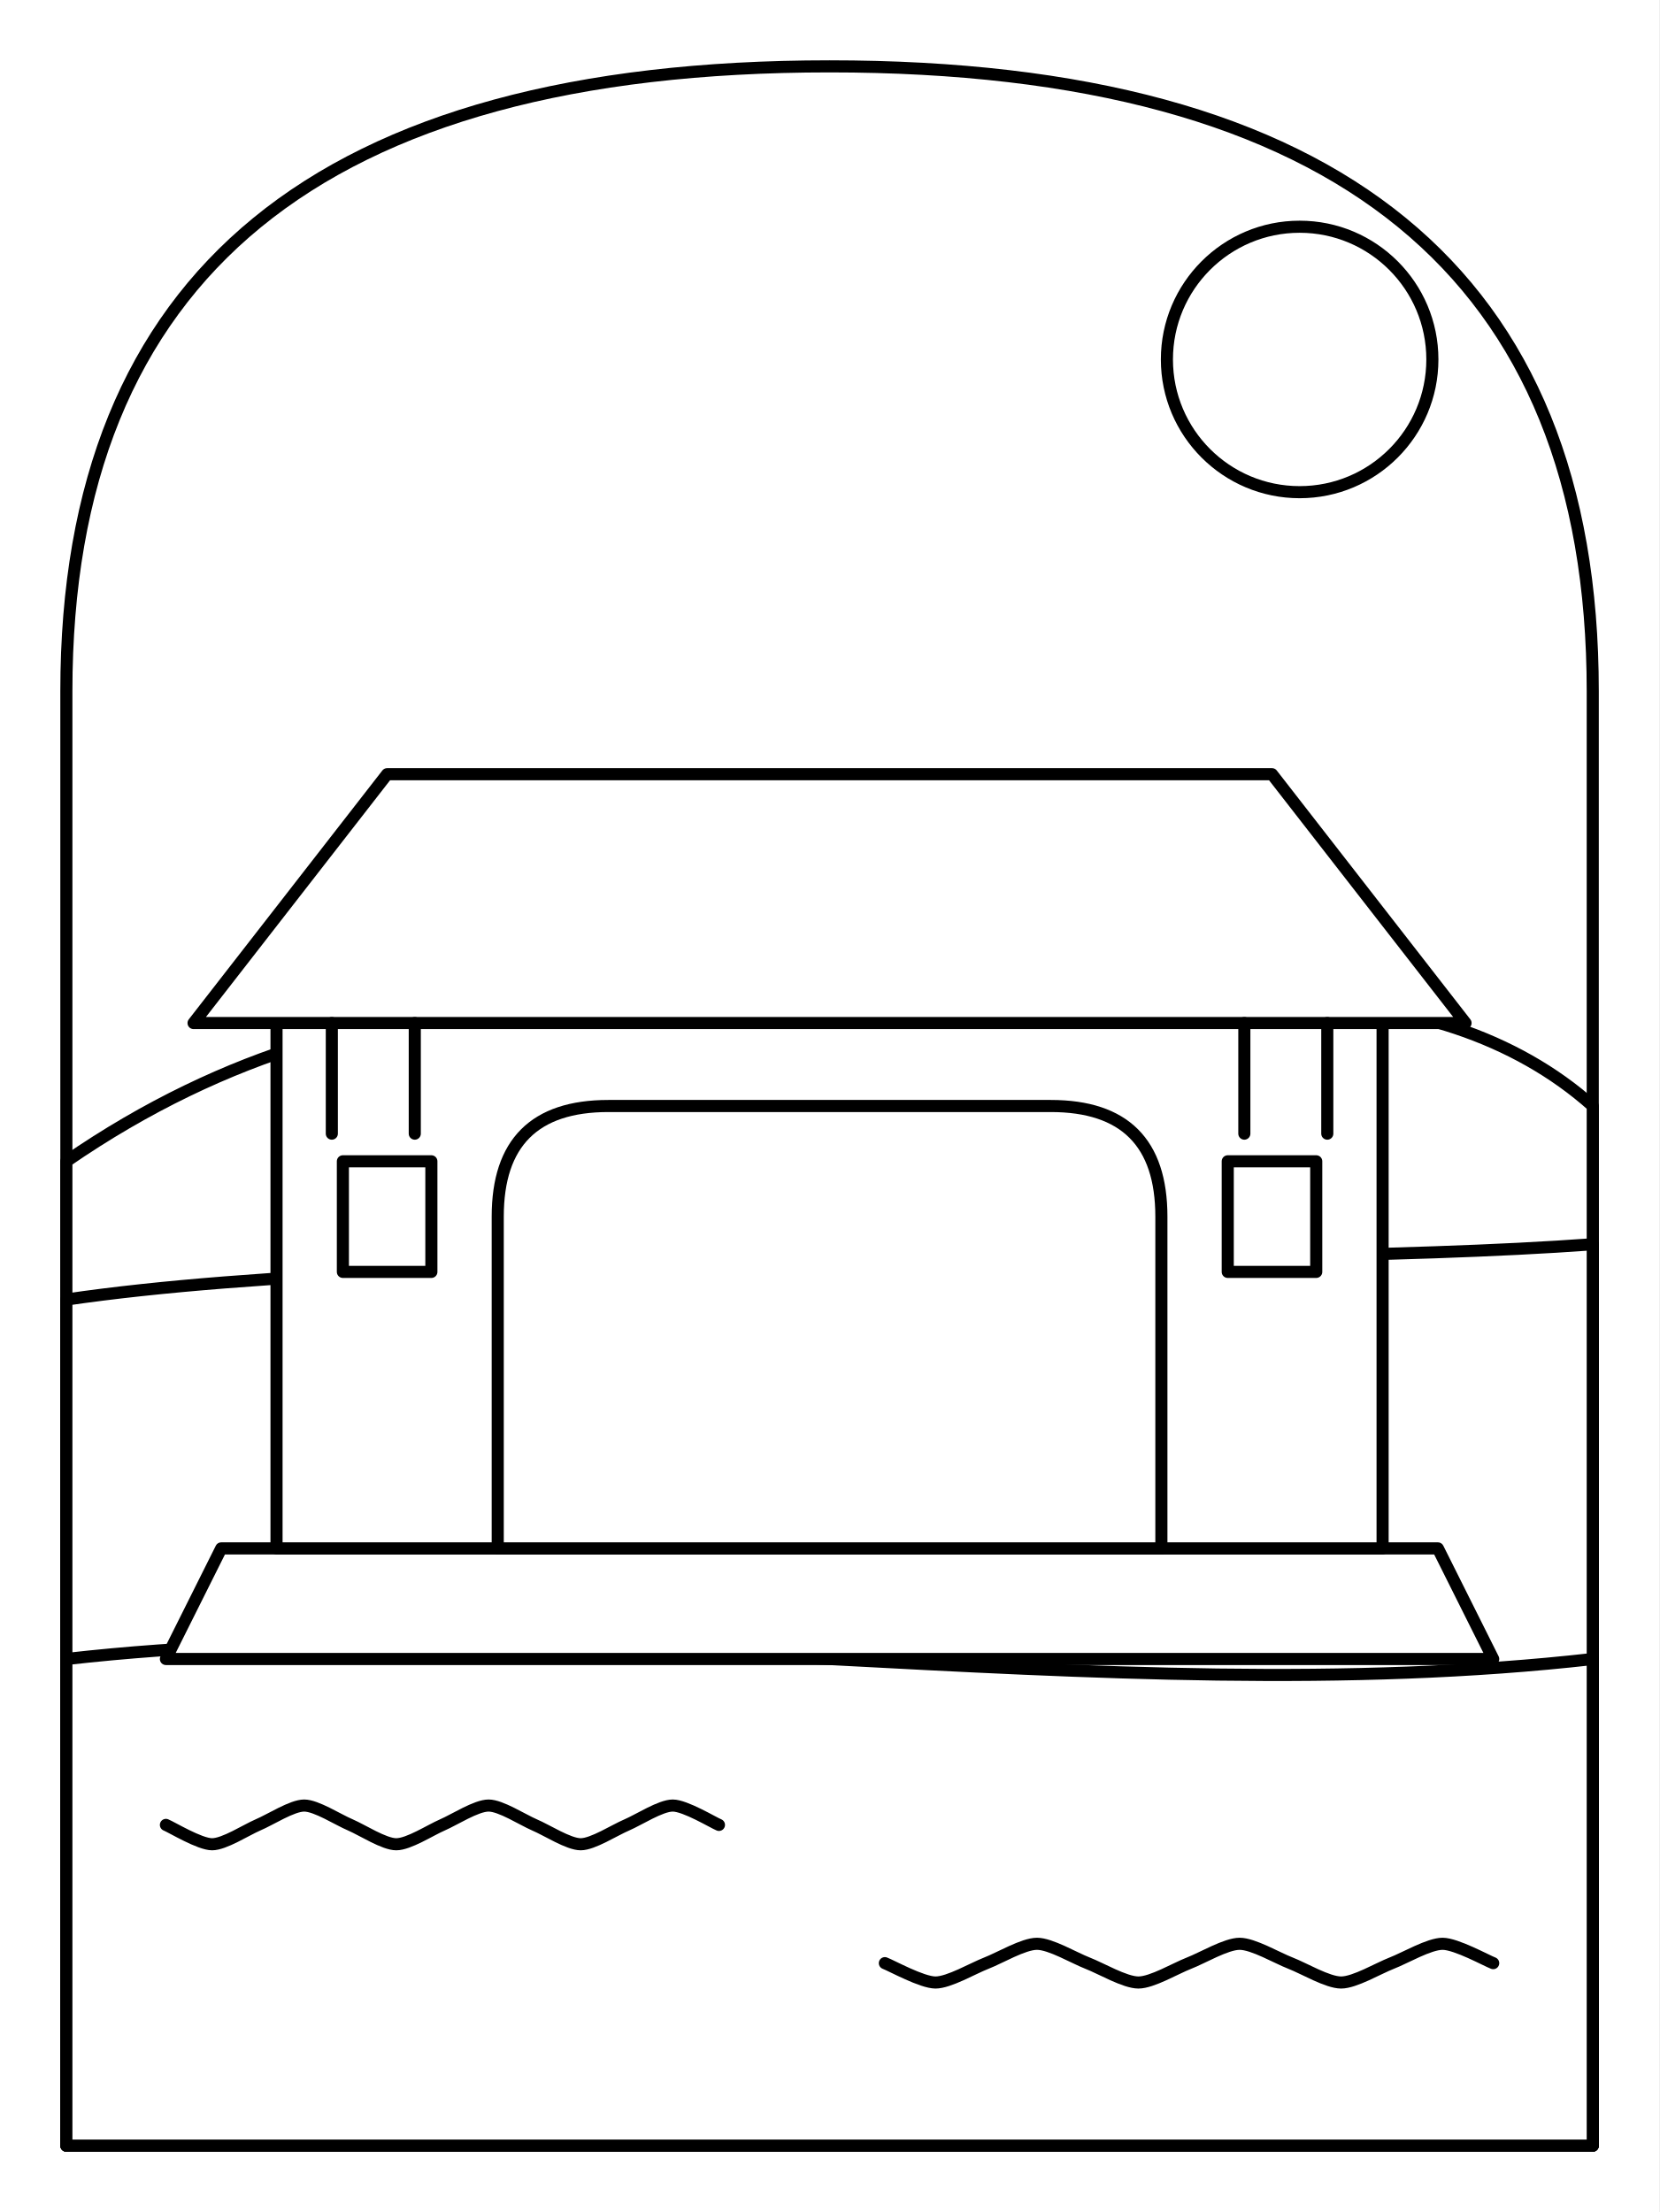
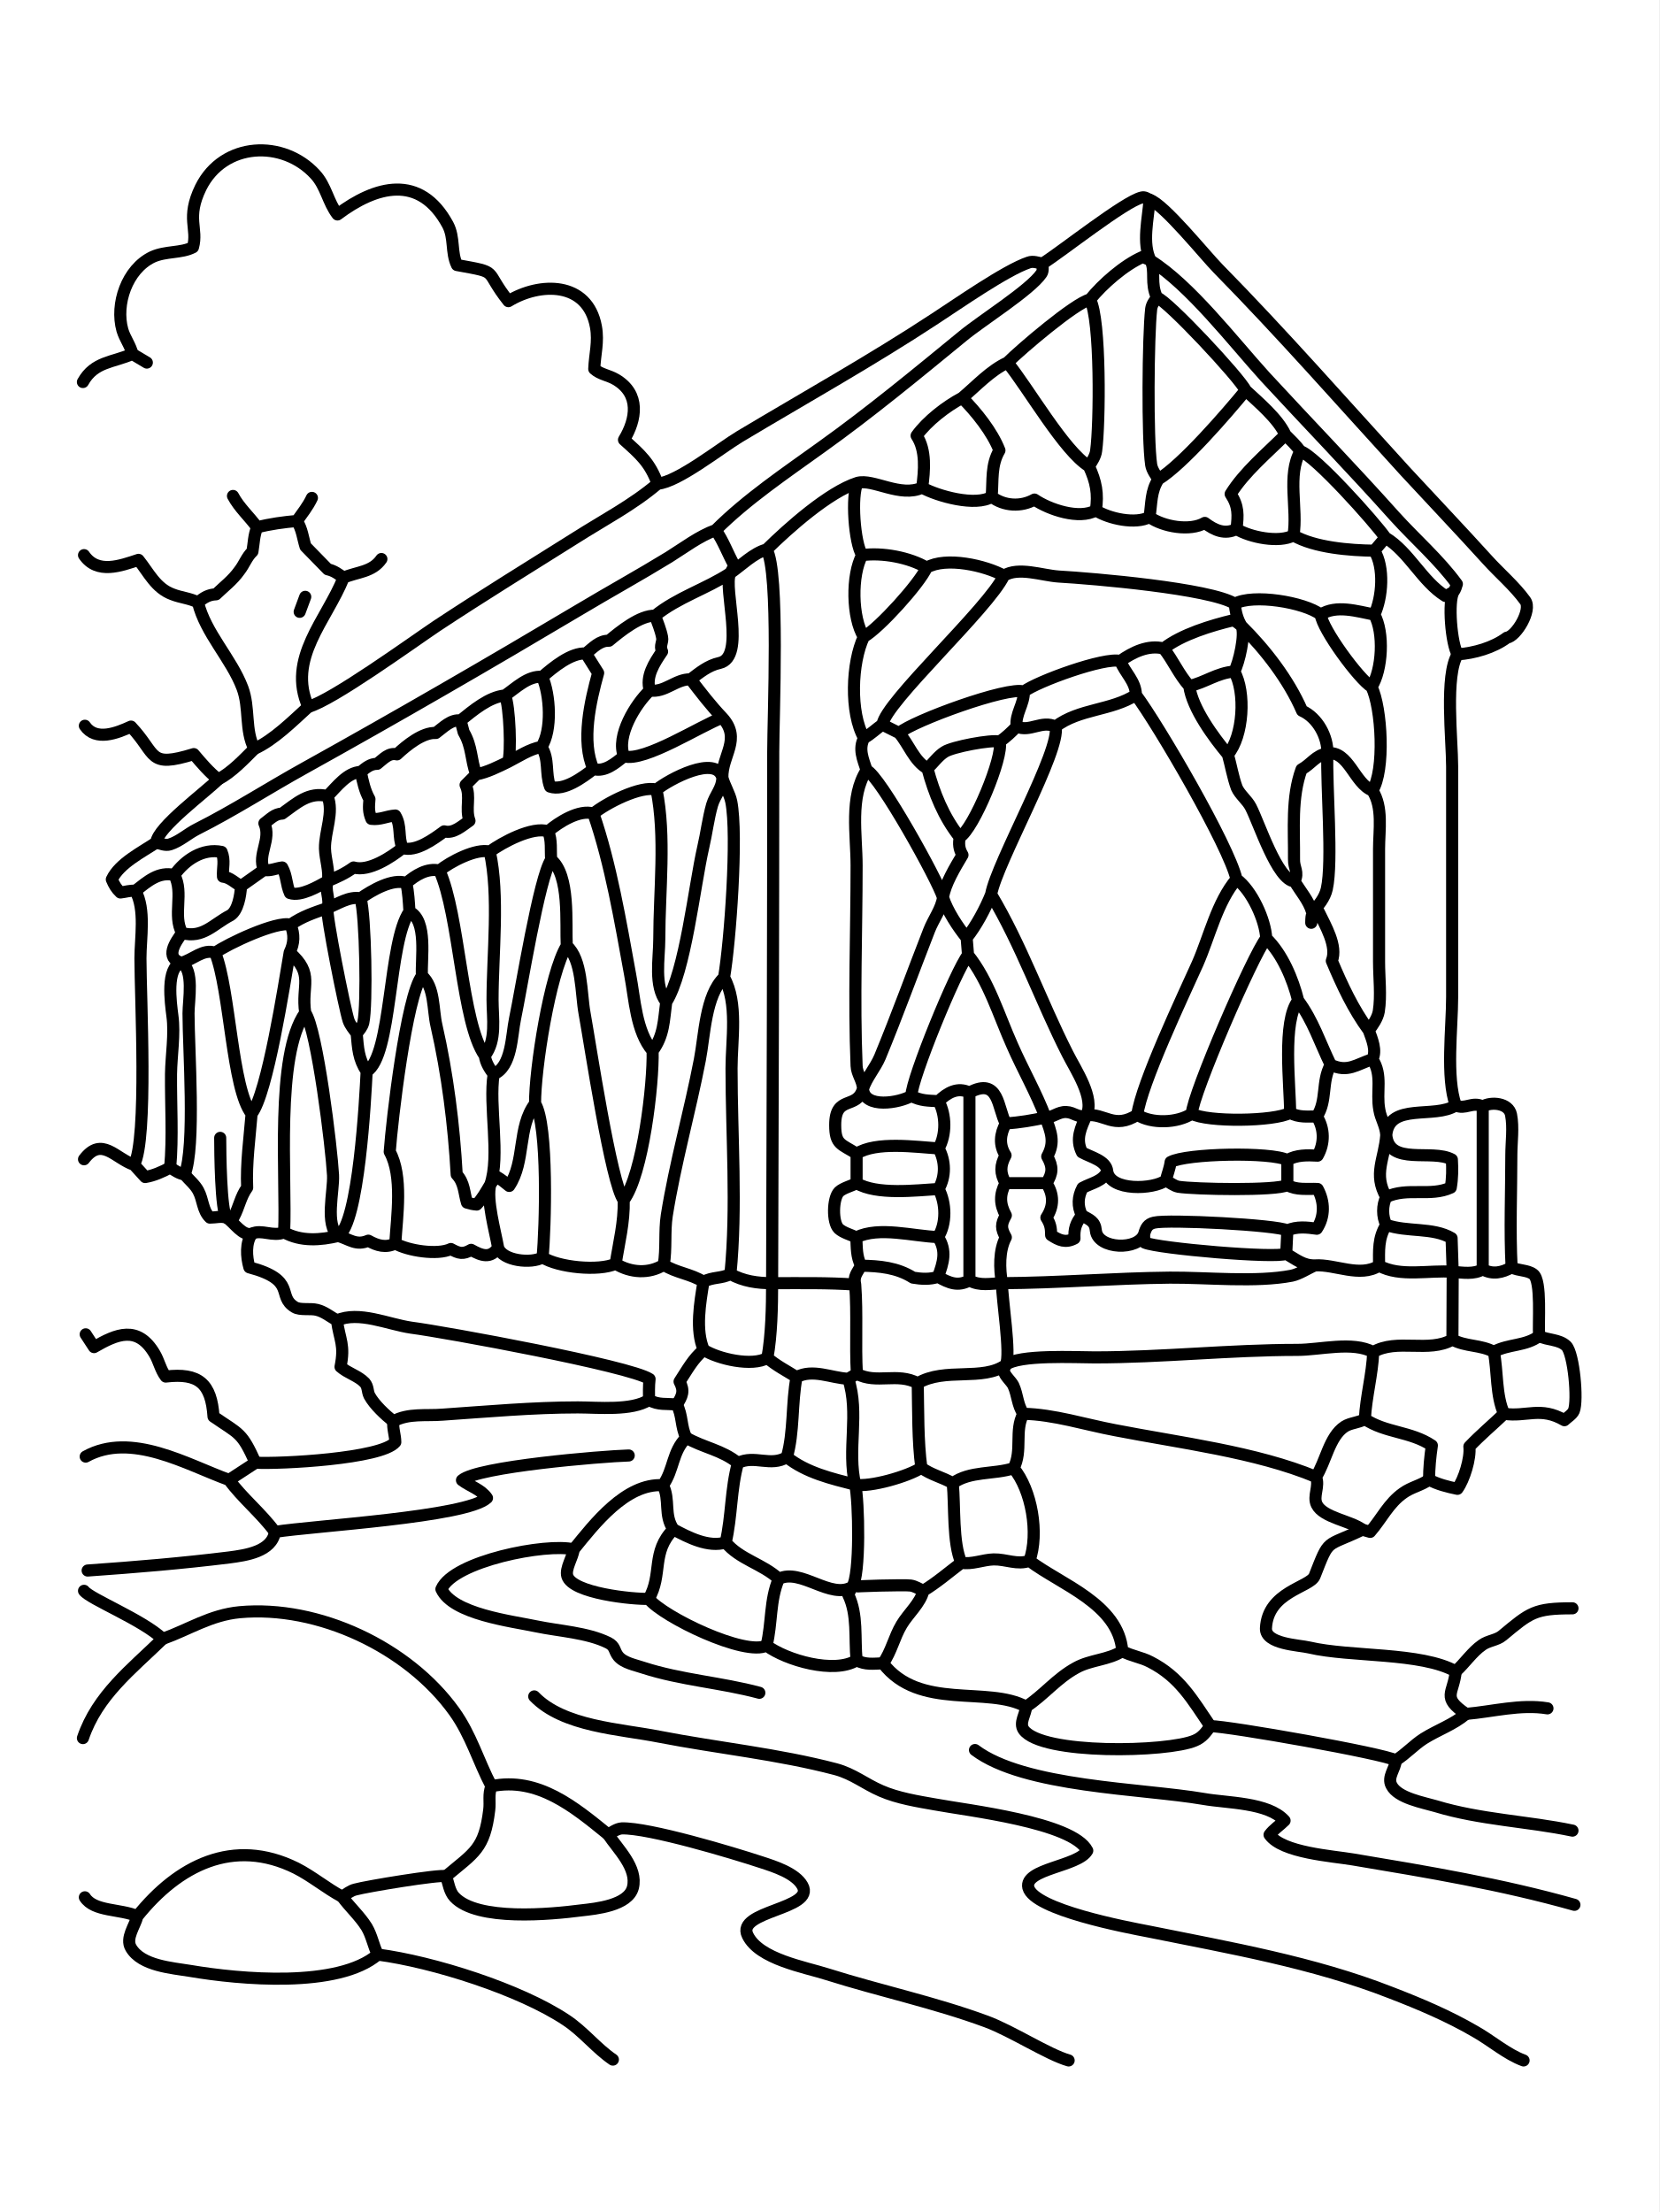
<svg xmlns="http://www.w3.org/2000/svg" version="1.1" viewBox="0 0 600 800" width="5.715in" height="7.62in" role="img" aria-label="The Covered Bridge, a picture to color">
  <rect width="600" height="800" fill="#fff" />
-   <g transform="translate(0 0) scale(1)" fill="#fff" data-bw="white" stroke="#000" stroke-width="4.374" stroke-linecap="round" stroke-linejoin="round">
-     <path d="M24 776 L24 250 C24 99.3 116 24 300 24 C484 24 576 99.3 576 250 L576 776 Z" />
-     <path d="M518 130 C518 156.5 496.5 178 470 178 C443.5 178 422 156.5 422 130 C422 103.5 443.5 82 470 82 C496.5 82 518 103.5 518 130 Z" />
-     <path d="M24 420 C140 340 260 360 330 400 C420 350 520 350 576 400 L576 776 L24 776 Z" />
-     <path d="M24 470 C160 450 440 460 576 450 L576 776 L24 776 Z" />
-     <path d="M24 600 C200 580 400 620 576 600 L576 776 L24 776 Z" />
-     <path fill="none" stroke-width="4.374" d="M60 660 C62.2 660.9 72.2 667 76.7 667 C81.1 667 88.9 661.9 93.3 660 C97.8 658.1 105.6 653 110 653 C114.4 653 122.2 658.1 126.7 660 C131.1 661.9 138.9 667 143.3 667 C147.8 667 155.6 661.9 160 660 C164.4 658.1 172.2 653 176.7 653 C181.1 653 188.9 658.1 193.3 660 C197.8 661.9 205.6 667 210 667 C214.4 667 222.2 661.9 226.7 660 C231.1 658.1 238.9 653 243.3 653 C247.8 653 257.8 659.1 260 660" />
-     <path fill="none" stroke-width="4.374" d="M320 710 C322.4 710.9 333.4 717 338.3 717 C343.2 717 351.8 711.9 356.7 710 C361.6 708.1 370.1 703 375 703 C379.9 703 388.4 708.1 393.3 710 C398.2 711.9 406.8 717 411.7 717 C416.6 717 425.1 711.9 430 710 C434.9 708.1 443.4 703 448.3 703 C453.2 703 461.8 708.1 466.7 710 C471.6 711.9 480.1 717 485 717 C489.9 717 498.4 711.9 503.3 710 C508.2 708.1 516.8 703 521.7 703 C526.6 703 537.6 709.1 540 710" />
-     <path d="M60 600 L80 560 L520 560 L540 600 Z" />
-     <path d="M100 360 L500 360 L500 560 L100 560 Z" />
-     <path d="M70 370 L140 280 L460 280 L530 370 Z" />
-     <path d="M180 560 L180 440 C180 413.3 193.3 400 220 400 L380 400 C406.7 400 420 413.3 420 440 L420 560 Z" />
-     <path d="M124 420 L156 420 L156 460 L124 460 Z" />
-     <path d="M444 420 L476 420 L476 460 L444 460 Z" />
-     <path fill="none" stroke-width="4.374" d="M120 370 L120 410" />
-     <path fill="none" stroke-width="4.374" d="M150 370 L150 410" />
-     <path fill="none" stroke-width="4.374" d="M450 370 L450 410" />
-     <path fill="none" stroke-width="4.374" d="M480 370 L480 410" />
+   <g transform="translate(-1.47 -2.538) scale(1.005)" fill="#fff" data-bw="white" stroke="#000" stroke-width="4.351" stroke-linecap="round" stroke-linejoin="round">
+     <path fill="none" stroke-width="4.351" d="M415.1 74.4 C414.7 81 412.3 90.2 415.5 96.3 M415.5 96.3 C414.5 95.7 413.7 95.4 412.6 95 C406 97.9 398.2 104.7 393.7 110.3 M376.6 97.4 C376.6 98.6 376.9 100 376.2 101 C372.2 106.9 354.5 118 348 123.4 C331.4 137 314.6 150.9 297.1 163.4 C284.2 172.7 270.2 182.1 259 193.3 M415.5 96.3 C429.7 105.2 445 125.2 456.7 138.1 C472.2 154.9 488.1 171.3 503.3 188.3 C510.7 196.5 519.3 203.9 525.7 212.7 C525.4 213.7 525.2 214.5 524.5 215.5 M415.5 96.3 C417.4 100.1 415.3 104.4 417.8 109.6 M417.8 109.6 C421.6 110.7 447.6 138.5 449.7 143 M417.8 109.6 C416.9 110.8 415.9 112.1 415.7 113.7 C414.6 123.5 414.3 160.4 415.7 169.8 C416 171.7 417.4 173.5 418.3 175 M393.7 110.3 C397.6 117.3 397.2 155.4 395.9 164.7 C395.7 166.7 394.3 168.7 393.3 170.3 M393.7 110.3 C388.2 111.6 368.7 128.3 364 133 M364 133 C371.5 142.2 384.4 164.9 393.3 170.3 M364 133 C357.9 135.8 352.8 141.4 347.7 145.7 M449.7 143 C454.4 147.4 461.3 153.1 464 159 M449.7 143 C442.8 151.4 427.1 169.6 418.3 175 M347.7 145.7 C352.7 150.7 358.5 157.9 361.1 164.6 M347.7 145.7 C342 148.7 335.1 154 331.3 159.3 M464 159 C465.9 160.9 467.8 162.7 469.4 164.9 M464 159 C457.4 165.6 449.2 172.4 444.3 180.3 M331.3 159.3 C334.8 164.6 334.1 171.9 333.3 178 M361.1 164.6 C358 169.9 358.8 175.3 358.3 181.3 M469.4 164.9 C474.7 166.5 496.1 190.4 500 196 M469.4 164.9 C464.5 173.5 468.5 185.6 466.9 195.2 M393.3 170.3 C395.9 175.9 396.7 180.2 395.8 186.2 M418.3 175 C415.5 179.4 415.9 183.5 415.1 188.6 M310 176.3 C315.6 174.7 325.5 181.7 333.3 178 M310 176.3 C307.7 180.8 308.9 198 311.7 202.3 M310 176.3 C299.7 179.6 285.2 192.5 277.3 200.3 M333.3 178 C338.9 181.1 352.6 184.9 358.3 181.3 M444.3 180.3 C447.2 184.7 447 187.9 446.4 192.9 M358.3 181.3 C362.8 184.7 368.9 185 373.7 182.3 M373.7 182.3 C379 185.9 389.8 189.6 395.8 186.2 M395.8 186.2 C400.5 189.2 410.1 191.3 415.1 188.6 M415.1 188.6 C420 192.1 429.7 193.8 435 190.7 M435 190.7 C438.6 193.4 442.2 195 446.4 192.9 M446.4 192.9 C451.3 195.9 461.8 198 466.9 195.2 M259 193.3 C261.8 197.3 263.3 201.7 265.7 206 C265.2 207 264.8 207.9 264.2 208.8 M259 193.3 C253.1 195.4 247.5 199.7 242.2 203 C231.6 209.5 220.7 215.5 210 221.9 C177.4 241.3 144.4 260.4 111.1 278.9 C98.1 286.1 85.6 294.2 72.3 300.9 C69.1 302.5 66.1 305.3 62.6 306.4 C61 306.9 59.1 306.1 57.7 305.7 M466.9 195.2 C474.5 199.6 487.2 200.6 496 200.7 M500 196 C508.5 201.1 513.2 211.8 521.6 217 C522.7 216.6 523.5 216.1 524.5 215.5 M500 196 L496 200.7 M277.3 200.3 C282 207.7 279.7 260.7 279.7 273.1 C279.7 336.9 279.5 400.6 279.3 464.3 M277.3 200.3 C272.8 201.4 268.1 206.1 264.2 208.8 M496 200.7 C499.7 206.6 498.9 217.6 496 223.7 M311.7 202.3 C318.9 201.3 328.7 203.1 334.9 206.8 M311.7 202.3 C307.8 209.4 308 224.9 312.3 231.7 M334.9 206.8 C341.8 202.8 356 206 362.7 209.7 M334.9 206.8 C332.3 212.6 317.9 228.5 312.3 231.7 M362.7 209.7 C367.9 206.4 376.4 209.6 382.4 210 C394.7 210.7 437 214.3 445.8 219.8 M362.7 209.7 C357.2 221.4 320 255.2 319 263.3 M264.2 208.8 C255.5 214.5 245.3 217.5 237.2 224.1 M264.2 208.8 C261.6 214.3 269.9 239 260.4 241.1 M524.5 215.5 C522.4 218.7 523.7 234.5 526 238 M111.3 217.3 L109.3 222.7 M445.8 219.8 C452.3 216.2 470.8 219.2 476.7 223.7 M445.8 219.8 C446 222.6 446.7 225.4 448.2 227.8 M476.7 223.7 C482.3 220.1 489.8 222.5 496 223.7 M476.7 223.7 C477.3 229 490.4 246.9 495 249.7 M496 223.7 C499.6 230.1 498.9 243.6 495 249.7 M237.2 224.1 C231.8 223.9 224.7 229.7 220.6 233.1 M237.2 224.1 C238.1 226.6 239.2 229.2 239.7 231.8 C240.1 233.8 238.7 234.7 239.7 237 M448.2 227.8 C447.2 226.9 446.4 226.3 445.3 225.7 C437.4 227.6 426.7 230.8 420.2 235.9 M448.2 227.8 C456.8 236.3 465.2 247.2 470 258.3 M448.2 227.8 C449.7 230.6 447.3 241.1 445.6 244.2 M312.3 231.7 C307.9 240.9 307.2 259.1 312.4 268.1 M220.6 233.1 C217.2 233 214.9 235.6 212.3 237.7 M420.2 235.9 C423.6 240.2 425.7 245.3 429.4 249.4 M420.2 235.9 C414.7 234.5 409.1 237.2 404.6 240.4 M239.7 237 C236.9 241.1 233.7 246 235.3 251 M212.3 237.7 L216.7 244.7 M212.3 237.7 C207 237.3 200.5 242.7 196.6 246.1 M404.6 240.4 C399 238.9 374.8 247.7 369.9 251.4 M404.6 240.4 C406.2 244.6 410.2 247.8 410.2 252.6 M260.4 241.1 C256.3 242 253.3 244.5 250 247 M445.6 244.2 C449.8 251.5 448.9 267.5 443.3 274 M445.6 244.2 C439.5 244.6 435 248.2 429.4 249.4 M216.7 244.7 C213.9 254.8 210.5 269.4 215 279.3 M196.6 246.1 C191.6 245.6 187.1 250.1 183.2 252.8 M196.6 246.1 C199.4 252.5 200.2 265.3 196.3 271.3 M250 247 C253.7 251.8 257.2 256.4 261.4 260.8 M250 247 C244.7 246.8 240.7 251.9 235.3 251 M429.4 249.4 C430.5 257.5 438.2 267.9 443.3 274 M495 249.7 C498.7 257.3 499.9 279.9 495.3 287 M235.3 251 C230.2 255.8 223 267.4 226 274.7 M369.9 251.4 C364.3 249.4 330.1 261.9 325 266.3 M369.9 251.4 C370 255.9 366.7 259.5 367.3 264 M410.2 252.6 C418.4 263.6 443.6 306.8 446.4 318.9 M410.2 252.6 C401.4 258.3 389.8 257.5 381.3 264 M183.2 252.8 C177.4 253.3 171.7 258.2 167.2 261.8 M183.2 252.8 C184.9 256.5 185.5 273.9 184.3 276.7 M112.4 256.9 C106.8 262 99.9 268.9 93 272 M470 258.3 C475.6 260.8 479.3 267.7 479.1 273.6 M261.4 260.8 C253.7 263.6 233.4 276.8 226 274.7 M261.4 260.8 C268.4 268.5 261.2 274.3 261.4 282.4 M167.2 261.8 C163.8 261.3 161 264.3 158.3 266.3 M319 263.3 L325 266.3 M319 263.3 C316.7 264.8 314.8 266.8 312.4 268.1 M367.3 264 C372.1 266.1 376.3 261.6 381.3 264 M367.3 264 C365.4 266 363.5 267.8 361.2 269.4 M381.3 264 C383.3 272.4 360.2 312.8 358.1 324.4 M158.3 266.3 C153.6 266 147.7 270.8 144.3 274 M325 266.3 C328.5 270.4 330.4 276.4 335.2 279.1 M312.4 268.1 C310.3 272 312 275.7 313.3 279.7 M361.2 269.4 C362.6 274.9 351.8 300.9 346.8 303.8 M196.3 271.3 C199.2 275.8 197.6 280.7 199.4 285.6 M196.3 271.3 C192 272.1 188.2 274.7 184.3 276.7 M479.1 273.6 C486.8 272.6 488.8 284.5 495.3 287 M144.3 274 C141.4 273.3 139.5 275.6 137.2 277.4 M443.3 274 C444.4 277.9 445.1 282.2 446.5 286 C447.6 288.5 450.2 290.4 451.5 292.9 C454.5 298.6 461.1 319.4 467.3 319.7 M479.1 273.6 C478.7 285.7 481.1 312.4 478.9 322.4 C478.2 325.6 475.9 328.5 473.6 330.7 M479.1 273.6 C474.8 274.4 473.4 277.4 469.8 279.4 M226 274.7 C222.8 277.2 219.2 280.4 215 279.3 M137.2 277.4 C134.8 277.4 133.3 278.7 131.3 280.3 M184.3 276.7 C180.8 278.4 176.7 280.5 172.8 281.2 M335.2 279.1 C337.6 288 341 296.5 346.8 303.8 M215 279.3 C211.1 282.3 204.4 287.3 199.4 285.6 M261.4 282.4 C259.2 273.9 242.2 283 237.7 286.7 M469.8 279.4 C466.1 289.5 467.2 301.1 467.1 311.7 C467 315.1 468.9 316.2 467.3 319.7 M313.3 279.7 C318.1 281.7 338.9 319.2 340.8 325.5 M313.3 279.7 C307.1 289.3 309.7 302.9 309.7 314 C309.7 338 308.7 362.2 309.7 386.1 C309.8 389 311.9 391.3 312 394.3 M131.3 280.3 C132 283.7 132.7 287.1 134.4 290.1 M131.3 280.3 C126.4 280.5 122.7 285.6 119.3 289 M172.8 281.2 L169 285 M169 285 C171 289.1 168.8 293.5 170.4 297.9 M261.4 282.4 C262.2 285.4 264 288.1 264.6 291 C267 303 264.2 341.5 262 354.3 M261.4 282.4 C261.3 286.4 258.8 288.5 257.7 292.2 C256.3 297.1 255.7 302.4 254.5 307.5 C251.3 321.5 248.1 352.2 241.2 363.1 M237.7 286.7 C241.1 303.5 238.7 323.1 238.7 340.4 C238.7 347.5 236.7 357.3 241.2 363.1 M237.7 286.7 C232 285.1 219.5 291.6 215 295.3 M495.3 287 C499.2 293 497.7 301.2 497.7 308.1 L497.7 348.6 C497.7 354.4 498.5 360.8 497.6 366.5 C497.2 368.9 495.4 371.5 494 373.3 M119.3 289 C121.7 294.9 118.3 301.7 118.4 307.9 C118.5 311.7 120.1 316.2 119.4 319.6 M119.3 289 C112.6 287.4 108.3 291.5 103 295.3 M134.4 290.1 C134.2 292.9 134 294.6 135.1 297.2 M103 295.3 C100.3 295.4 98.8 297.2 96.6 298.8 M215 295.3 C221.3 313.6 224.7 334.1 228.2 353.2 C229.9 362 230.3 373.7 236.3 380.7 M215 295.3 C210 293.7 202.5 298.4 198.7 301.7 M143.7 296 C146 299.8 144.6 303.7 146.3 307.7 M143.7 296 C140.6 296.2 138.3 297.6 135.1 297.2 M170.4 297.9 C167.6 299.8 164.7 302.6 161.3 301.7 M96.6 298.8 C99.2 304.7 94 309.9 96.4 315.6 M161.3 301.7 C157.5 304.5 151.1 309.2 146.3 307.7 M198.7 301.7 C200.1 304.9 199.5 308.5 199.8 311.9 M198.7 301.7 C193.1 299.8 182.2 305.7 177.7 309 M346.8 303.8 C346.4 306.2 346.5 308 347.8 310.2 M146.3 307.7 C142.2 311 134.2 316.3 128.7 314.7 M81.2 309.1 C74.5 307.7 68.1 311.9 64.2 317.4 M81.2 309.1 C82.5 312.2 81.5 314.9 81.7 318 M177.7 309 C181.2 324.7 178.7 345.9 178.7 362.3 C178.7 369 180.2 376.9 175.9 382.4 M177.7 309 C172.8 307.7 163.4 312.7 159.6 315.8 M347.8 310.2 C345.2 314.6 341.5 320.6 340.8 325.5 M199.8 311.9 C206.6 317.5 205 334.7 205.4 342.9 M199.8 311.9 C195.5 318.1 189 358.7 186.8 369.1 C185.5 375.2 185.7 386.4 179.1 389.1 M103 314.7 C104.7 317.7 104.4 320.8 105.8 323.9 M103 314.7 C100.6 315 98.9 316 96.4 315.6 M128.7 314.7 C125.5 317 122.9 318.1 119.4 319.6 M96.4 315.6 L88.2 321.4 M159.6 315.8 C155.2 314.8 150.9 317.5 147.7 320.3 M159.6 315.8 C166.9 332 167.5 370.4 175.9 382.4 M64.2 317.4 C58.5 316.1 54.6 319.7 50.2 323.1 M64.2 317.4 C67.7 323.9 63.5 331.9 67 338.3 M81.7 318 C84.3 318.3 85.9 320.2 88.2 321.4 M446.4 318.9 C451.9 322.9 456.8 333.6 457.1 340.2 M446.4 318.9 C439.4 327.2 436.7 339.5 432.4 349.3 C427.1 361.1 412.2 392.5 410.7 403.7 M467.3 319.7 C469.4 323.3 472.4 326.6 473.6 330.7 M147.7 320.3 C148.4 323.7 148.6 327.1 148.8 330.6 M147.7 320.3 C142.8 318.5 135.2 323 131.2 325.8 M119.4 319.6 C118.2 323.2 120.4 325.8 119.3 329.3 M119.4 319.6 C115.8 321.6 109.7 325.2 105.8 323.9 M88.2 321.4 C88 324.8 87.1 330.2 84.4 331.9 M358.1 324.4 C369 342.6 376 362.8 385.6 381.7 C388.5 387.5 395.5 397.7 392.4 403.9 M358.1 324.4 C356.1 329.4 352.7 335.8 349.3 340 M131.2 325.8 C127.1 325 123.1 327.8 119.3 329.3 M131.2 325.8 C133 331.8 133.6 364.3 132.2 370.5 C131.8 372.1 130.8 373.2 129.8 374.4 M340.8 325.5 C342.3 330.3 346.2 336.2 349.3 340 M340.8 325.5 C340.3 329.5 337.3 333.4 335.8 337.3 C329.9 352.4 324.3 367.9 318.1 382.9 C316.4 386.9 313.3 390.3 312 394.3 M473.6 330.7 C475.2 330.1 474.7 330.1 476 330.7 C478.4 335.7 482.8 343 480.7 348.3 M119.3 329.3 C114.4 331 110.3 332.3 106 335.3 M119.3 329.3 C118.7 331.6 125.5 365.6 126.9 369.8 C127.5 371.5 128.8 373 129.8 374.4 M148.8 330.6 C155.4 333.8 152.9 347.6 153.3 353.7 M148.8 330.6 C141.1 341.4 142.6 382.6 133.4 388.1 M84.4 331.9 C78.2 335.1 74.5 340.3 67 338.3 M473.3 334.6 C473.3 331 474 331 473.3 334.6 Z M106 335.3 C101.2 333.8 83.3 342.2 78.9 345.4 M67 338.3 C64.5 341.7 60.7 347.2 66.7 349 M349.3 340 L349.8 346.2 M457.1 340.2 C462.9 345.8 466.7 354.9 468.6 362.6 M457.1 340.2 C452.2 346.4 430.7 396.1 430.3 403.3 M205.4 342.9 C211 347.8 210.5 360 211.8 367.1 C213.8 378.1 221.4 428.7 225.9 434.4 M205.4 342.9 C199.3 352.8 193.9 387.5 194 399.7 M78.9 345.4 C74.6 343.8 70.8 348 66.7 349 M78.9 345.4 C84.3 358.9 84.9 394.5 92 403.3 M349.8 346.2 C357.2 355.4 360.9 368 365.7 378.7 C369.5 387.4 374.4 395.9 377.7 404.7 M349.8 346.2 C345.5 351.6 329.5 390.6 329.4 396.9 M480.7 348.3 C484.4 357.1 488.4 365.7 494 373.3 M66.7 349 C61.1 350.8 62.9 363.3 63.5 368.1 C64.4 374.7 63.1 382.3 63 389 C62.9 400.2 63.7 411.6 62.7 422.7 M66.7 349 C71.4 351.4 69.3 362.5 69.3 367.2 C69.3 379.9 71.9 415.4 67.9 425.2 M153.3 353.7 C157.9 357.6 157.2 365.9 158.5 371.5 C162.5 389 164.8 407.4 165.8 425.2 M153.3 353.7 C147.7 361 142.5 405.8 141.7 417 M262 354.3 C267.1 363.5 264.7 376.7 264.7 387 C264.7 411.4 266.7 436.8 264.3 461 M262 354.3 C255.3 360.6 255 375.2 253.3 383.9 C249.7 402.6 244.4 421.1 241.4 439.9 C240.5 445.7 241.3 451.9 240.3 457.7 M468.6 362.6 C474 369.9 476.4 377.7 480.3 385.7 M468.6 362.6 C462.8 370 465.7 393.1 465.7 403 M241.2 363.1 C240.3 369.8 240.4 375.1 236.3 380.7 M111.3 367 C115.6 373 120.8 415.9 121.3 425.4 C121.6 431.2 118.3 443.4 123.2 447.3 M111.3 367 C100.4 382.2 104.6 426.6 103.7 446 M494 373.3 C495.2 376.6 496.9 380.6 495.3 383.7 M129.8 374.4 C130.3 379.8 130.4 383.5 133.4 388.1 M236.3 380.7 C236.6 392.6 232.8 425.2 225.9 434.4 M175.9 382.4 C176.3 385.1 177.6 387 179.1 389.1 M495.3 383.7 C499.1 389.5 496.6 395.4 497.8 401.9 C498.3 405.1 500.1 407.5 500.3 411 M495.3 383.7 C489.5 385.6 486.4 388.6 480.3 385.7 M480.3 385.7 C476.9 391.8 479.1 398.6 475.3 404.3 M133.4 388.1 C132.9 397.9 130.6 442.8 123.2 447.3 M179.1 389.1 C177.3 400.4 181.5 418.5 177.9 428.8 M350.3 395.7 C361.1 389.9 360.4 401.5 363.4 406.8 M350.3 395.7 L350.3 463.3 M350.3 395.7 C346.1 393.6 342.4 395.7 339.2 398.8 M312 394.3 C312.4 401.7 325.2 399.4 329.4 396.9 M312 394.3 C309.8 402.1 302 396.3 302 407.4 C302 414.6 304.3 414.2 309.7 417.7 M329.4 396.9 C332.8 398.7 335.5 398.6 339.2 398.8 M339.2 398.8 C341.9 403.7 342 410.9 339.2 415.8 M194 399.7 C198.8 407.1 197.7 444.8 196.7 455 M194 399.7 C187.6 408.1 190.6 420.5 184.7 429.3 M525.3 400.3 C517.8 405.3 501.3 399.1 500.3 411 M535 400.7 L535 459.3 M392.4 403.9 C398.9 403 402.3 409.1 410.7 403.7 M465.7 403 C468.8 404.7 471.9 404.3 475.3 404.3 M465.7 403 C460 406.1 435.9 406.4 430.3 403.3 M92 403.3 C91.3 412 90 421.2 90.4 429.9 M430.3 403.3 C425.2 406.7 415.8 407 410.7 403.7 M377.7 404.7 C372.7 405.7 368.6 406.5 363.4 406.8 M475.3 404.3 C478.1 408.7 478.1 414 475.6 418.4 M392.4 403.9 C389.3 405 388.1 402.8 385.1 402.7 C382.2 402.6 380.4 404.7 377.7 404.7 M392.4 403.9 C390.4 408.4 388.4 412.4 390.8 417.2 M377.7 404.7 C379.6 409.8 381.2 413.5 378.3 418.7 M363.4 406.8 C361.3 410.7 360.9 414.5 363.3 418.3 M500.3 411 C499.7 419.6 495.5 425 500.3 433.3 M339.2 415.8 C331 415.3 316.7 413.2 309.7 417.7 M339.2 415.8 C341.7 420.3 341.8 425.9 339.2 430.4 M141.7 417 C146.5 425.7 144.3 440.2 143.7 450 M390.8 417.2 C394 419 399.6 420.2 399.9 424.1 M309.7 417.7 L309.7 428.3 M363.3 418.3 C361.3 422 361.3 424.7 363.3 428.3 M475.6 418.4 C471.7 418.2 468.1 418.1 464.7 420 M378.3 418.7 C380.4 422.4 380.3 424.8 378 428.3 M464.7 420 L464.7 429 M464.7 420 C459 417 428.3 417.6 422.7 420.7 M422.7 420.7 C422.4 423 421.5 425.1 421 427.3 M165.8 425.2 C168.6 428.2 168.4 431.7 169.5 435.3 C170.8 435.7 171.7 435.9 173 436 M399.9 424.1 C401 431.3 416.6 430.6 421 427.3 M399.9 424.1 C398.2 427.7 394.3 428.2 391 430 M177.9 428.8 C178.6 427.7 179.3 426.8 180.2 426 C181.8 426.9 183.2 428.1 184.7 429.3 M421 427.3 C422.4 428.1 423.9 429.3 425.5 429.6 C431.1 430.5 460.8 431.1 464.7 429 M309.7 428.3 C316.9 432.6 330.9 430.9 339.2 430.4 M309.7 428.3 C307.9 429.3 304.9 430 303.4 431.4 C301.1 433.7 300.9 442.4 303.3 444.7 C304.8 446.1 307.7 446.9 309.6 447.8 M363.3 428.3 L378 428.3 M363.3 428.3 C361.1 432.4 361.2 435.9 363.4 439.9 M378 428.3 C380.7 432.4 380.7 436.6 378 440.7 M464.7 429 C468.1 430.9 471.7 430.2 475.6 430.4 M90.4 429.9 C88 433.2 87.5 436.9 85.6 440.4 C84.4 440.9 84.5 441 83 440.7 M391 430 C389.3 433.2 389.1 436.6 390.8 439.9 M339.2 430.4 C341.9 435.4 342.1 442.9 339 447.7 M475.6 430.4 C478.1 435 478.2 440.3 475.3 444.7 M177.9 428.8 C176.4 434.1 179.7 445.8 180.7 451.5 M177.9 428.8 C176.4 431.3 175 433.9 173 436 M500.3 433.3 C498.8 436.2 498.8 440.4 500.3 443.3 M225.9 434.4 C226.1 442.4 224.2 449.6 223 457.3 M363.4 439.9 C361.6 443.1 361.6 444.6 363.4 447.8 M390.8 439.9 C393.6 441.5 395.5 442 395.8 445.4 M390.8 439.9 C388.6 442.6 387.9 444.8 388.1 448.2 M378 440.7 C379.4 442.9 379.7 444.4 379.7 447 M500.3 443.3 C497.3 448.1 497.7 452.5 497.7 458 M413.2 446.5 C413.8 444.4 414.5 443 416.8 442.5 C421.7 441.3 460.9 443.3 464.7 445.3 M475.3 444.7 C471.7 444.2 468.1 443.8 464.7 445.3 M92.1 446.5 C95.6 444.8 99.6 447.7 103.7 446 M464.7 445.3 L464.3 453.7 M103.7 446 C109.8 449.4 116.8 448.8 123.2 447.3 M379.7 447 C382.6 448.9 384.9 449.9 388.1 448.2 M123.2 447.3 C127.3 448.5 129.6 450.9 134 449 M309.6 447.8 C317.8 443.8 330 447.4 339 447.7 M309.6 447.8 C309.8 451.6 309.6 454.6 311.3 458 M339 447.7 C342.2 452.6 340.9 456.9 339 462 M363.4 447.8 C360.9 452.5 361.1 459.1 362 464.3 M395.8 445.4 C396.5 452.1 411.2 452.7 413.2 446.5 M134 449 C137.2 450.8 140.3 451.7 143.7 450 M413.2 446.5 C413.1 447.6 413.2 448.6 413.4 449.7 C418.1 451.8 460.8 455.5 464.3 453.7 M143.7 450 C148.2 452.6 158.9 454.3 163.7 452 M163.7 452 C166.6 453.6 168.1 454 171 452.3 M171 452.3 C174.7 454.4 178 455.6 180.7 451.5 M180.7 451.5 C182.2 456.3 192.8 457.4 196.7 455 M464.3 453.7 C467.8 455.7 470.4 458 474.6 457.9 M196.7 455 C202.3 458.6 216.9 460.1 223 457.3 M474.6 457.9 C481.9 457.4 490.8 462.4 497.7 458 M223 457.3 C228.4 460.6 235 461 240.3 457.7 M240.3 457.7 C244.9 460.6 250 460.9 254.6 463.8 M311.3 458 C318 458.1 324.3 458.7 330 462.3 M311.3 458 C309.9 460.6 308.5 461.8 309.2 464.8 M497.7 458 C505.3 462.2 515.8 459.5 524.2 460.2 M474.6 457.9 C472 459 469.1 461 466.3 461.6 C453.4 464.1 435.8 462.2 422.4 462.3 C402.3 462.5 382.1 464.2 362 464.3 M545.4 458.6 C542 460.5 538.6 461.3 535 459.3 M535 459.3 C531.9 461.2 527.8 460.5 524.2 460.2 M524.2 460.2 L524.1 484.6 M264.3 461 C269 463.6 274 464.3 279.3 464.3 M264.3 461 C261.1 462.7 257.8 462 254.6 463.8 M339 462 C343 464.2 346.1 465.6 350.3 463.3 M339 462 C336.2 463 332.9 462.8 330 462.3 M350.3 463.3 C354.1 465.4 357.9 464.4 362 464.3 M254.6 463.8 C253.4 471.2 251.6 481.2 254.7 488.3 M279.3 464.3 C289.3 464.3 299.3 464.1 309.2 464.8 M279.3 464.3 C279.3 472.7 279.1 482.9 277.6 491.2 M362 464.3 C362 470.1 365.3 490 363.4 493.7 M309.2 464.8 C310 475.5 309.2 486.2 309.8 496.9 M122.7 477.7 C130.6 474.2 141.1 479.1 149.4 480.3 C161.8 481.9 228.1 494.1 235.2 498.8 M555.3 483.3 C550.5 487 544.3 486.1 539 489 M524.1 484.6 C528.9 487.2 534.2 486.4 539 489 M524.1 484.6 C515.6 489.5 504.1 484.1 495.6 489.1 M254.7 488.3 C259.9 491.6 272.2 494.4 277.6 491.2 M254.7 488.3 C250.8 491.5 248.7 495.6 246 499.7 M495.6 489.1 C488.2 485.1 476.6 488.3 468.3 488.3 C444 488.3 419.6 491 395.3 491 C388.6 491 368 489.9 363.4 493.7 M495.6 489.1 C495.3 497 493 505.2 492.6 513.2 M539 489 C540.4 496 539.7 504.8 542.7 511.3 M277.6 491.2 C280.7 493.9 284.6 495.9 288.1 498.1 M363.4 493.7 C355.1 499.7 341.5 494.5 331.7 500.3 M363.4 493.7 C363.2 494.4 362.6 495.1 362.7 495.9 C362.9 497.6 365.3 499.5 366.1 501.1 C367.7 504.6 367.5 508 369.7 511.3 M309.8 496.9 C316.8 500.7 324.4 496.3 331.7 500.3 M288.1 498.1 C286.3 507.3 287.2 518 284.6 526.9 M235.2 498.8 C234.9 501.4 235 503.7 235 506.3 M246 499.7 C247.8 503.1 247 504.9 245 508 M331.7 500.3 C331.9 510.1 331.7 521.1 333 530.7 M369.7 511.3 C380.6 511.5 392 515.2 402.7 517.2 C425.7 521.7 453.4 525 475 534 M369.7 511.3 C366.4 517.4 369.5 524.5 366.2 530.9 M492.6 513.2 C500 518.2 509.1 517.6 516.7 522.7 M492.6 513.2 C490.2 514.6 487.5 514.5 485.3 515.9 C479.8 519.5 478.5 528.6 475 534 M248.4 519.9 C254.6 523.5 261.3 524.3 267 529 M516.7 522.7 C516.1 526.8 515.7 530.9 515.7 535 M284.6 526.9 C291.6 532.5 300.6 534.6 309.2 536.8 M284.6 526.9 C278.8 530.5 272.9 526 267 529 M267 529 C264.4 538.3 264.8 548.1 262.6 557.6 M333 530.7 C336.5 533.3 340.6 534.1 344.3 536.3 M333 530.7 C328.4 533.8 314.5 537.8 309.2 536.8 M366.2 530.9 C372.7 538.7 375.4 554.4 371.9 564.2 M366.2 530.9 C359 533.2 350.5 531.8 344.3 536.3 M475 534 C476.4 537.4 473.8 540.9 475.3 544 C477.6 548.7 487.5 549.8 491.7 553 M344.3 536.3 C345.1 544.4 344.2 557.9 347.4 564.9 M240 537 C242.7 542.3 240.2 547.7 243.8 552.9 M309.2 536.8 C310.5 542.4 311.1 569.6 308.1 573.6 M243.8 552.9 C249.2 555.8 256.4 559.5 262.6 557.6 M243.8 552.9 C235.7 561 240 569.1 234.9 577.9 M262.6 557.6 C267.6 563.7 275.9 565.3 281.7 570.7 M371.9 564.2 C383.2 572.8 404 579.7 405.3 596.7 M371.9 564.2 C367.6 565.8 363.5 563.6 359 563.7 C355.2 563.8 351.1 565.6 347.4 564.9 M347.4 564.9 C342.9 568.3 338.5 572.1 333.7 575 M281.7 570.7 C289.6 566.7 300.4 578.3 308.1 573.6 M281.7 570.7 C278.4 578.4 279.3 586.6 277.3 594.7 M308.1 573.6 C308.6 573.3 327 572.8 329.1 573.1 C330.7 573.3 332.2 574.3 333.7 575 M308.1 573.6 C307.5 574.5 307.1 575.4 306.7 576.4 C310.2 583.7 308.9 591.9 309.7 600 M333.7 575 C332.8 579.3 328.2 583.3 325.9 587.2 C323.2 591.7 322.2 596.9 319.2 601.1 M405.3 596.7 C408.6 598.5 412.2 598.9 415.4 600.6 C426 606 430.6 614.3 437 623.7 M405.3 596.7 C400.4 599.9 393.9 599.8 388.7 602.7 C381.7 606.5 377.1 612.5 370.7 616.7 M361.2 269.4 C358.2 268.6 344.1 271.3 341.4 273.1 C339.1 274.5 337.2 277.2 335.2 279.1 M500.3 433.3 C507.8 429.7 516.2 433.3 523.5 429.9 C524.1 426.5 524.1 423.2 523.9 419.8 C516.8 415.9 501.3 422.2 500.3 411 M500.3 443.3 C507.7 446 517.1 444.1 523.8 448.1 L524.2 460.2 M309.8 496.9 L306.7 498.7 M306.7 498.7 C300.5 498.4 293.9 495 288.1 498.1 M309.2 536.8 C306.2 524.3 310.8 511.1 306.7 498.7 M167.2 261.8 L168.3 266 M172.8 281.2 C170.8 275.7 171.4 271.3 168.3 266 M106 335.3 C107.5 338.8 107.3 342 105.7 345.3 M105.7 345.3 C103.8 356.4 97.7 396.2 92 403.3 M111.3 367 C109.8 356.9 114.7 353.2 105.7 345.3" />
+     <path fill="none" stroke-width="4.351" d="M83 440.7 C80.9 438.6 80.7 416.7 80.7 412" />
+     <path fill="none" d="M415.1 74.4 C414.2 74 413.4 73.3 412.3 73.6 C406.2 75 383.7 92.9 376.6 97.4 M415.1 74.4 C420.3 76 434.9 94.2 439.8 99.2 C462.9 122.7 484.8 147.7 507.1 172.1 C516.9 182.7 526.9 193.2 536.6 203.9 C541.1 208.9 546.4 213.3 550.3 218.7 C552.8 222.1 547 231.6 543.7 232 M376.6 97.4 C375 97.1 373.2 96.4 371.6 97 C363.3 99.8 345.9 112 337.9 117.2 C315.1 132.2 291.1 145.6 267.7 159.6 C260.7 163.8 245.4 176 238.1 176.6 M49.1 129.9 L54.3 133 M49.1 129.9 C42.1 133 35.4 132.6 31.3 140 M238.1 176.6 C229.2 184.2 218.6 189.7 208.7 196 C192 206.5 175.1 216.9 158.6 227.8 C149.4 234 121.1 254.5 112.4 256.9 M108.3 190 C110.2 187.3 112.3 184.7 113.7 181.7 M108.3 190 C110.2 193 110.4 196 111.4 199.2 M108.3 190 C103.8 190.4 98.4 191.1 94 192.3 M94 192.3 C92.8 195.1 92.8 198.1 92.3 201 M94 192.3 C91.2 188.4 87.6 185.3 85.3 181 M111.4 199.2 L119.4 207.4 M92.3 201 C90.2 203 89.4 205.6 87.6 207.9 C85.2 211.3 82.1 213.6 79.2 216.4 M119.4 207.4 C121.7 207.9 123.2 209.1 125.1 210.4 M125.1 210.4 C129.9 208.3 135.4 208.5 138.7 203.7 M125.1 210.4 C119 225.7 104.6 239.5 112.4 256.9 M79.2 216.4 C76.5 216.5 74.8 217.6 72.7 219.3 M72.7 219.3 C75.4 230.4 84.7 239.5 88.7 250.1 C91.4 257.3 89.5 265.3 93 272 M543.7 232 C538.9 235.6 531.9 237.6 526 238 M526 238 C521.3 245.3 524 268.9 524 278.4 L524 361.3 C524 372.5 521.7 390.2 525.3 400.3 M93 272 C89.2 275.8 84.8 280.5 80 283 M80 283 C75.4 287.6 58.1 300.3 57.7 305.7 M57.7 305.7 C52.5 309.2 44.4 313.2 41.7 319 C42.5 320.9 43.3 322.3 44.8 323.7 C46.7 323.5 48.3 322.9 50.2 323.1 M50.2 323.1 C53.9 329.8 52 340 52 347.4 C52 361.2 54.7 412.6 49.7 421.7 M525.3 400.3 C528.6 402 531.3 398.8 535 400.7 M535 400.7 C538 398.9 544.4 399.4 545.2 403.7 C546.1 408.3 545.3 413.6 545.3 418.2 C545.3 431.6 544.7 445.2 545.4 458.6 M49.7 421.7 C42.9 419.4 38.1 411.3 31.7 419.7 M62.7 422.7 C64.5 423.8 65.8 424.8 67.9 425.2 M83 440.7 C85.9 442.6 88.6 447.4 92.1 446.5 M545.4 458.6 C547.9 459.9 551.1 459.5 553.2 461.1 C556.3 463.4 554.9 479 555.3 483.3 M235 506.3 C238.5 508.3 241.2 507.5 245 508 M235 506.3 C228.8 510.3 216.7 509 209.4 509 C193.3 509 176.8 510.5 160.8 511.6 C154.8 512.1 148.4 511 143 514 M245 508 C247.1 511.9 246.4 515.9 248.4 519.9 M542.7 511.3 C538.5 515.3 534.2 518.9 530.2 523.1 M248.4 519.9 C243.3 525 244 531.4 240 537 M93.4 528.9 L83.9 535.1 M240 537 C226.6 536.2 215.3 551 207.9 560.1 M207.9 560.1 C207.6 562.9 204.8 567 205.6 569.7 C207.4 575.9 229.3 578.1 234.9 577.9 M234.9 577.9 C240.2 584.5 269.8 598.7 277.3 594.7 M277.3 594.7 C284.4 600 301.7 605 309.7 600 M309.7 600 C312.9 601.7 315.7 601.2 319.2 601.1 M319.2 601.1 C332.3 618.2 356.9 609.1 370.7 616.7 M525.3 604 C524.5 612.1 520 613.2 529 619.3 M370.7 616.7 C370.6 619.3 368.1 622.5 369.8 625 C376.2 634.1 421.7 633.1 431.4 628.9 C434.1 627.8 435.4 625.9 437 623.7 M529 619.3 C524.4 623.2 518.9 625 513.8 628.2 C510.2 630.5 507.3 633.8 503.7 636 M437 623.7 C443.6 623.7 499.6 633.6 503.7 636 M178.3 645.3 C195.1 641.9 208.1 652.8 220.3 662.7 M178.3 645.3 C177.1 648.3 177.9 650.8 177.5 653.9 C175.8 667.9 172.1 669.2 162 677.7 M220.3 662.7 C223.7 667.9 231 674.7 229.2 681.8 C227.5 688.3 215.9 689.4 210.6 690 C199.8 691.4 173.2 694 165 685.2 C163.2 683.3 162.8 680.1 162 677.7 M124.6 685.1 C118.8 682 113.9 677.8 108 674.8 C85.4 663.6 65.5 673.9 50.9 692.1 M124.6 685.1 C127.3 688.8 130.9 692 133.4 696 C135.3 699.2 135.8 702.7 137.4 705.9 M50.9 692.1 C44.8 689.4 35.3 690.5 32 685.3 M50.9 692.1 C50.1 695.5 46.5 700 48.6 703.5 C52.4 710 63.4 710.7 70 711.8 C87.7 714.8 123.2 718.1 137.4 705.9 M555.3 483.3 C558.4 484.9 562.5 484.4 565.1 486.9 C567.8 489.7 569.3 506.5 567.8 510.2 C567.2 511.6 565.4 512.6 564.4 513.6 C555.8 508.6 550.8 512.5 542.7 511.3 M49.7 421.7 L53.7 426.1 C56.8 425.6 59.9 424.2 62.7 422.7 M67.9 425.2 C69.5 427.1 71.7 428.9 72.8 431 C74.6 434.3 74.3 438.1 77 440.7 C79.2 440.7 80.8 440.1 83 440.7 M122.7 477.7 C120.4 476.4 118.1 474.5 115.5 473.9 C113.2 473.3 109.4 474.1 107.5 472.9 C100.9 468.9 108.5 463.2 91.2 458.6 C90.1 454.8 89.8 449.7 92.1 446.5 M122.7 477.7 C123.7 484.9 125.6 486.4 124 494.4 C126.6 496.7 130.3 497.6 132.7 500.1 C134 501.6 133.6 503.2 134.4 504.8 C136.2 508.1 140.1 511.7 143 514 M530.2 523.1 C530.7 527.3 528.3 535 525.9 538.3 C522.5 537.6 518.8 536.7 515.7 535 M515.7 535 C512.8 537.1 509.3 537.7 506.4 539.8 C501.1 543.5 498.6 549.1 494.5 553.8 L491.7 553 M491.7 553 C478.2 559.5 480 555.7 474.5 569.7 C472.8 573.8 457.6 575.3 457 588.5 C456.8 594.2 468.8 594.5 472.6 595.4 C487.5 598.9 512.8 597 525.3 604" />
+     <path fill="none" d="M143 514 C142.7 516.6 143.7 519 143.7 521.5 C138.7 527.5 102.2 529.4 93.4 528.9 M83.9 535.1 C68.7 529.6 48.7 517.6 32.3 526.7 M83.9 535.1 C88.6 541.6 95.4 547 100.4 553.8 M60 592.3 C48.7 603.3 36.5 612.6 31.3 628 M60 592.3 C52.9 585.5 33.8 577.9 31.7 575 M529 619.3 C538.5 618.5 548.6 615.7 558.3 617.3 M162 677.7 C159.7 677 133.2 681.4 129.3 682.5 C127.6 682.9 126 684.2 124.6 685.1 M72.7 219.3 C69.8 217.8 66.5 217.6 63.5 216.4 C57.5 214.2 55 208.6 51.3 204 C44.9 206.1 36.5 209.3 31.7 202.3 M80 283 C76.7 280.4 73.9 277.1 71.2 273.9 C54.6 279 58.1 274.1 48.6 264 C43.6 266.3 35.9 269.4 32 263.7 M567.3 581.3 C553.6 581.3 552.1 582.8 542.1 591.1 C540.1 592.8 537 592.9 534.8 594.5 C531.2 597 528.6 601 525.3 604" />
+     <path fill="none" d="M100.4 553.8 C114.2 551.6 169.3 548.5 176.7 541.6 C174.6 538.5 170.6 537.4 167.7 535.2 C173.4 530.3 217.9 526.6 227.7 526.3 M100.4 553.8 C99.3 560.9 90 562.2 83.9 563 C66.9 565.1 50.1 566.5 33 567.7 M207.9 560.1 C198.2 557.7 164.6 564.3 160.3 574.4 C164.4 583.4 185.5 585.9 194.5 587.8 C202.6 589.5 212.8 590 220.3 593.7 C222.9 595 222.4 596.6 223.9 598.5 C225.9 601 230.1 601.7 233 602.7 C246.6 607.1 260.9 608 274.7 611.7 M60 592.3 C69.5 588.9 77.2 583.7 87.7 582.7 C116 580.1 148.3 595.3 164.9 618.4 C171 626.9 173.6 636.4 178.3 645.3 M503.7 636 C503.7 638.9 500.5 642 502.2 645.1 C504.5 649.6 513.7 651.2 518.1 652.5 C534.2 657.4 551.1 657.9 567.3 661.3 M220.3 662.7 C221.7 661.9 223.5 660.6 225.2 660.5 C234.9 660.2 265.2 669.3 275.5 672.7 C280.1 674.2 287.7 676.6 290.2 681.1 C295 689.6 266.1 690.1 270.5 699 C274.6 707.6 291.1 710.4 299.2 713 C318.2 719 337.7 723.1 356.4 730 C365.6 733.4 378.6 741.9 386 744 M137.4 705.9 C157.2 708.5 188.6 718.4 205.2 729.5 C211.4 733.6 216 739.6 222 743.7 M193.7 613 C204.2 623.9 224.6 624.7 238.7 627.5 C259.8 631.6 281.3 633.7 302.2 639.2 C308.5 640.9 312.7 644.5 318.5 647 C324.4 649.6 331.8 650.8 338.1 651.9 C349.3 654 387.5 658.3 392.7 668.5 C389.5 674.2 369.9 675 371.5 681.8 C373.5 689.8 407 696.1 414.8 697.6 C444 703.5 474.1 708.7 501.9 719.6 C512.3 723.6 522.7 728 532.3 733.6 C538 736.8 543.7 741.8 549.7 744 M352.3 632.3 C370.1 645.7 412.4 646.1 434.6 649.9 C443 651.4 457.8 651.1 463.7 657.7 C461.9 659.5 459.8 660.8 458.3 662.8 C462.9 669.3 480.8 670.4 488.5 671.7 C515.4 676.2 541.8 680.6 568 688 M238.1 176.6 C235.3 169 231.9 166.1 226 160.8 C230.5 153.4 231.9 144.3 223.1 139.1 C220.4 137.5 217.5 137.3 215.3 135.3 C215.5 130 216.9 125.6 215.9 120.1 C212.9 103.7 195.7 104 184.4 110.9 C175.2 99.3 181.8 100.8 165.9 97.9 C163.7 93.3 165.1 88.1 162.6 83.4 C152.6 64.9 136.6 69.4 122.9 79.7 C119.5 75.3 118.8 69.5 114.9 65.3 C103.4 52.7 81.9 53.5 73.7 70 C68.3 81.1 72.8 84.7 70.9 91.5 C66.7 93.7 61.1 92.8 56.3 95 C47.1 99.4 42.9 112 45.5 121.3 C46.4 124.4 48.4 126.8 49.1 129.9 M93.4 528.9 C88.4 517.8 87.7 518.8 78.3 512.3 C77.5 500.4 73 496.5 61.1 497.9 C59.2 495.4 58.7 492.4 57.1 489.7 C51 479.3 43.4 482.6 35.3 487.3 L32.3 482.7" />
  </g>
</svg>
